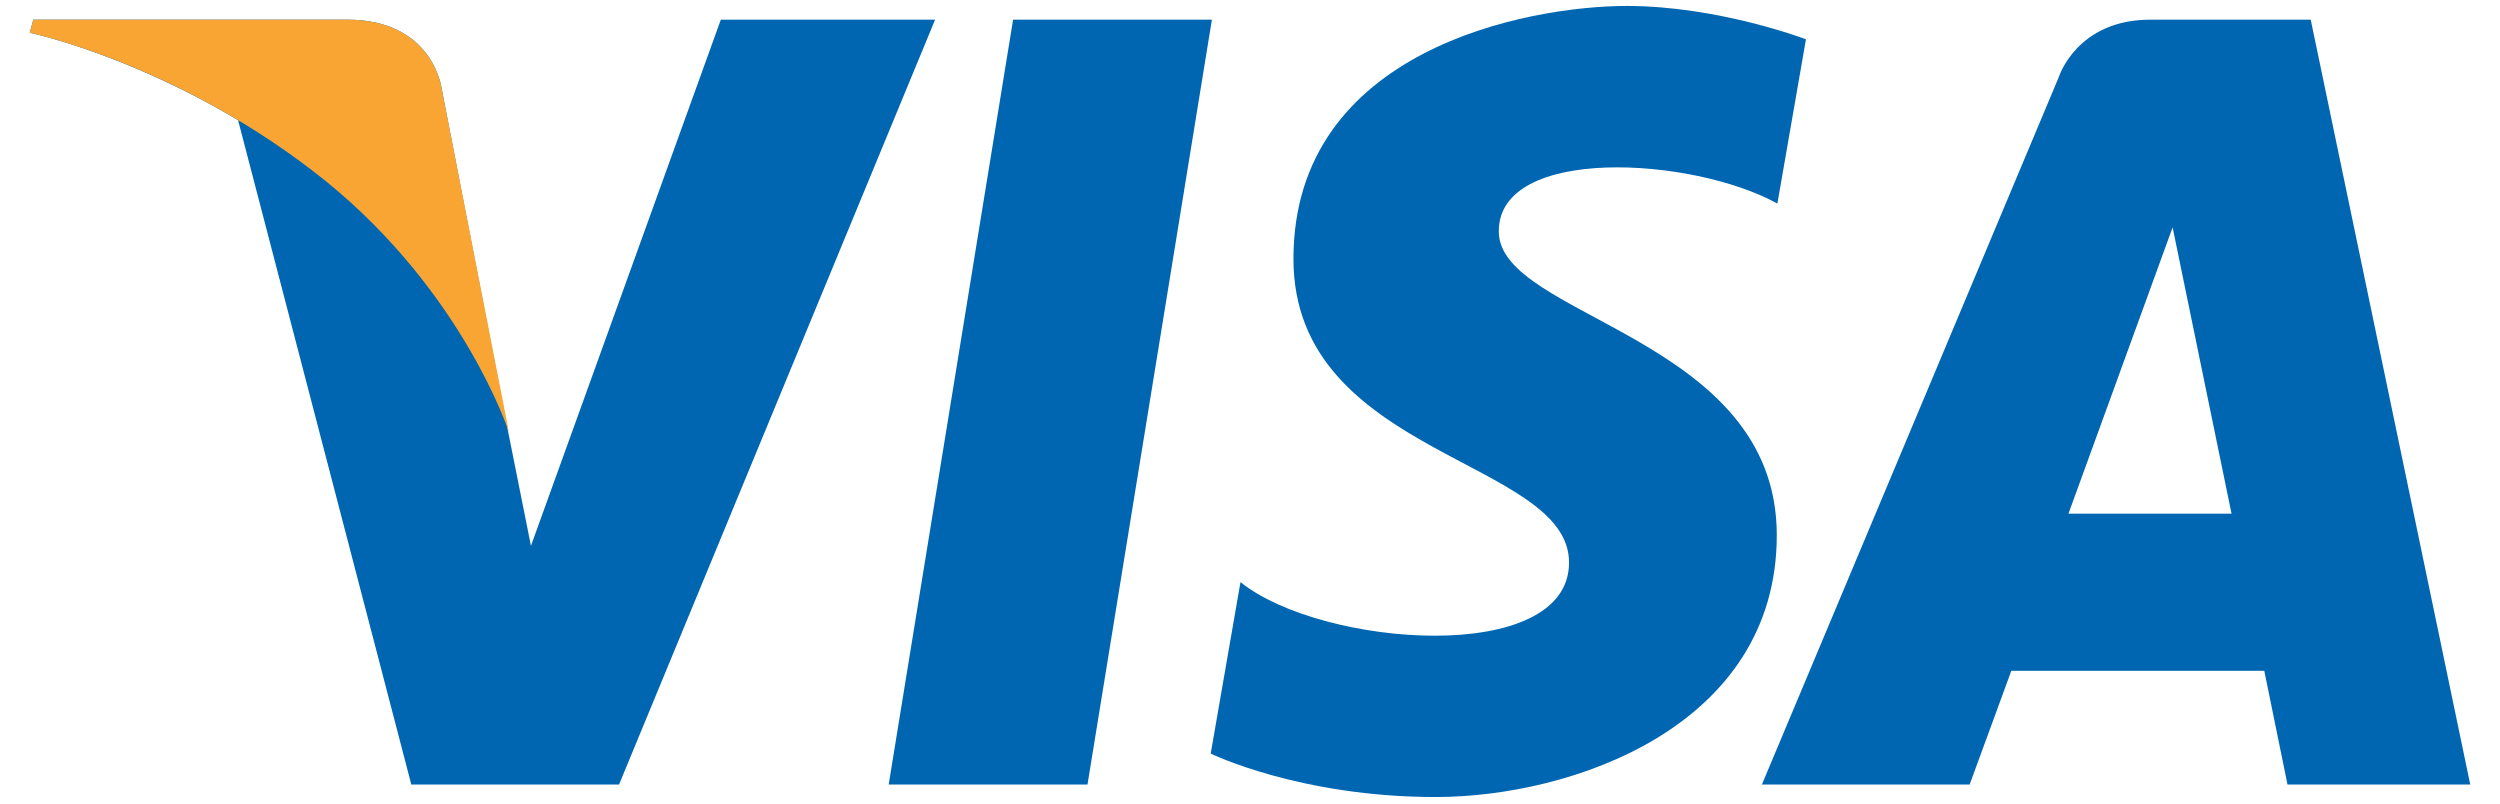
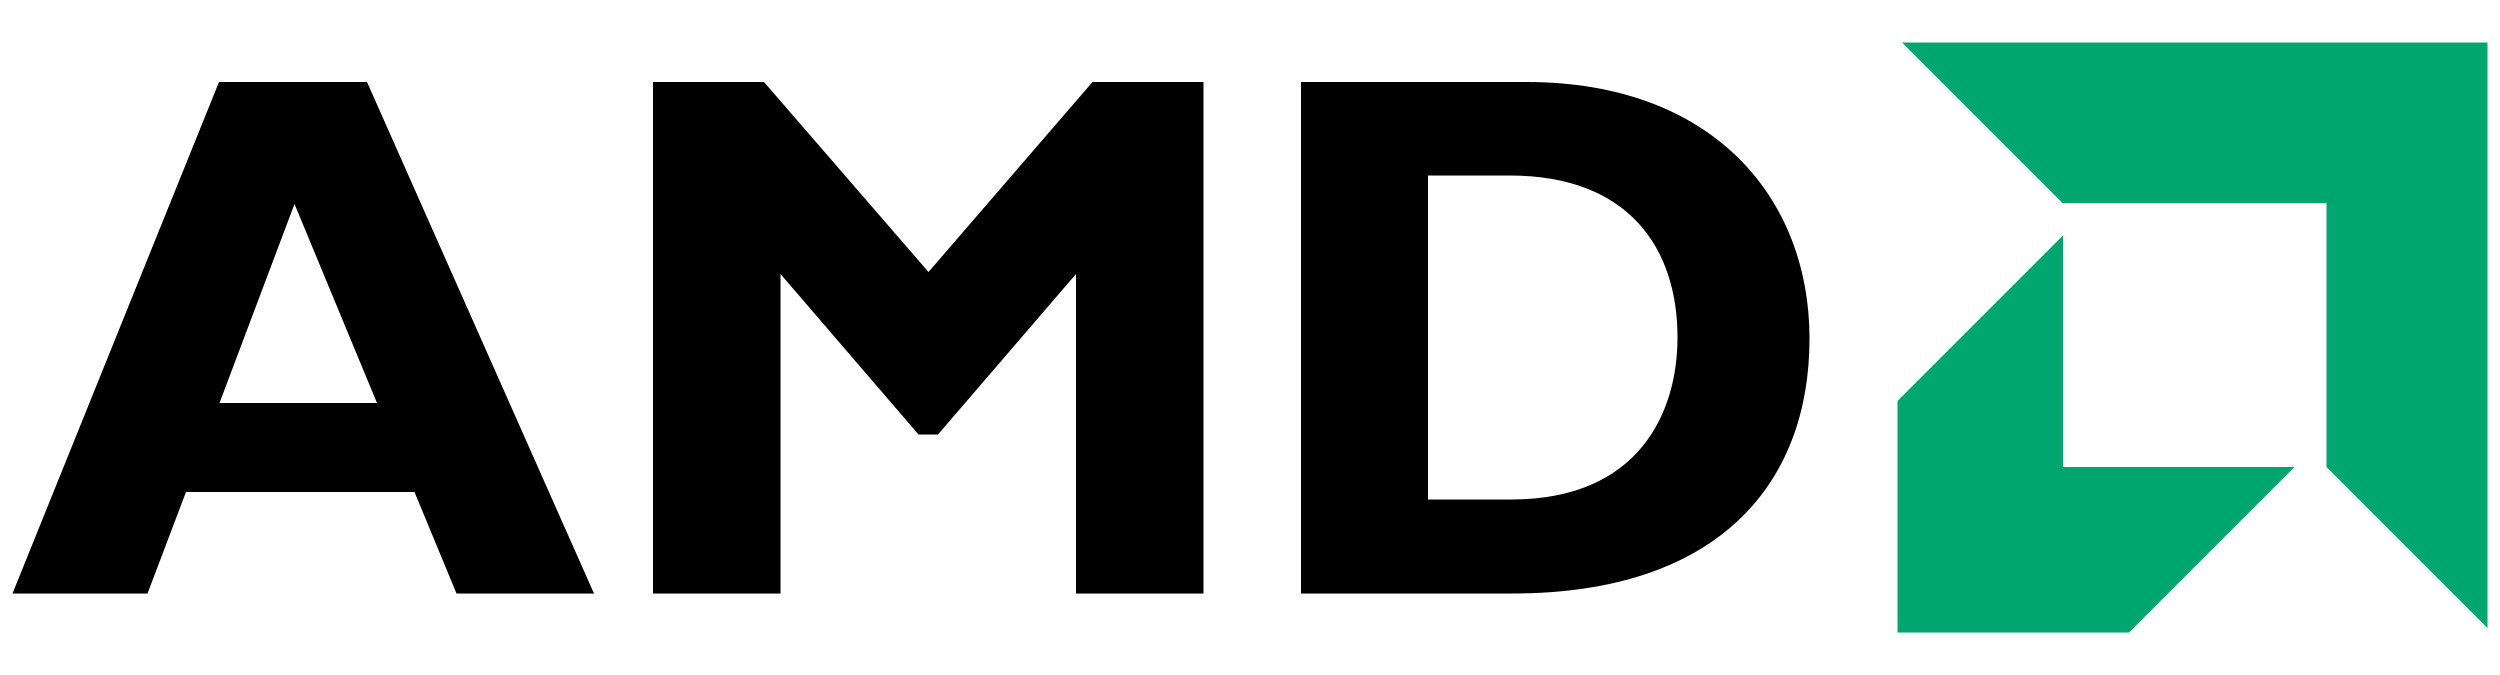
- <svg xmlns="http://www.w3.org/2000/svg" version="1.1" id="apple" x="0px" y="0px" width="420px" height="135px" viewBox="0 0 420 135" enable-background="new 0 0 420 135" xml:space="preserve">
-   <g>
-     <g>
-       <polygon fill="#0066B2" points="182.7,131.8 149.3,131.8 170.2,3.3 203.6,3.3   " />
-       <path fill="#0066B2" d="M121.1,3.3L89.2,91.7l-3.8-19l0,0L74.2,14.9c0,0-1.4-11.6-15.9-11.6H5.6L5,5.5c0,0,16.1,3.4,35,14.7    l29.1,111.6h34.9L157.1,3.3H121.1z" />
-       <path fill="#0066B2" d="M384.3,131.8H415L388.2,3.3h-26.9c-12.4,0-15.4,9.6-15.4,9.6L296,131.8h34.9l7-19.1h42.5L384.3,131.8z     M347.5,86.3L365,38.2l9.9,48.1H347.5z" />
-       <path fill="#0066B2" d="M298.6,34.2l4.8-27.6c0,0-14.7-5.6-30.1-5.6c-16.6,0-56,7.3-56,42.5c0,33.2,46.3,33.6,46.3,51    s-41.5,14.3-55.2,3.3l-5,28.8c0,0,14.9,7.3,37.8,7.3c22.8,0,57.3-11.8,57.3-44c0-33.4-46.7-36.5-46.7-51    C251.7,24.4,284.3,26.3,298.6,34.2z" />
-     </g>
-     <path fill="#F9A533" d="M85.5,72.6L74.2,14.9c0,0-1.4-11.6-15.9-11.6H5.6L5,5.5c0,0,25.3,5.3,49.7,24.9   C77.9,49.2,85.5,72.6,85.5,72.6z" />
-   </g>
+ <svg xmlns="http://www.w3.org/2000/svg" version="1.1" id="panasonic" x="0px" y="0px" width="500px" height="135px" viewBox="0 0 500 135" enable-background="new 0 0 500 135" xml:space="preserve">
+   <path d="M118.8,118.7H91.3l-8.4-20.3H37.2l-7.7,20.3h-27L43.8,16.4h29.6L118.8,118.7z M58.9,40.8l-15,39.8h31.5L58.9,40.8z   M218.5,16.4h22.2v102.3h-25.5V54.8l-27.6,32.1h-3.9l-27.6-32.1v63.9h-25.5V16.4h22.2l32.9,38L218.5,16.4z M305.3,16.4  c37.3,0,56.6,23.2,56.6,51.3c0,29.4-18.6,51-59.4,51h-42.3V16.4H305.3z M285.6,99.9h16.6c25.6,0,33.3-17.4,33.3-32.4  c0-17.6-9.5-32.4-33.6-32.4h-16.3V99.9z" />
+   <path fill="#00A66E" d="M465.3,40.6h-52.8L380.4,8.5h117.1v117.1l-32.2-32.2V40.6z M412.6,93.4V47.1l-33.1,33.1v46.3h46.3l33.1-33.1  H412.6z" />
</svg>
